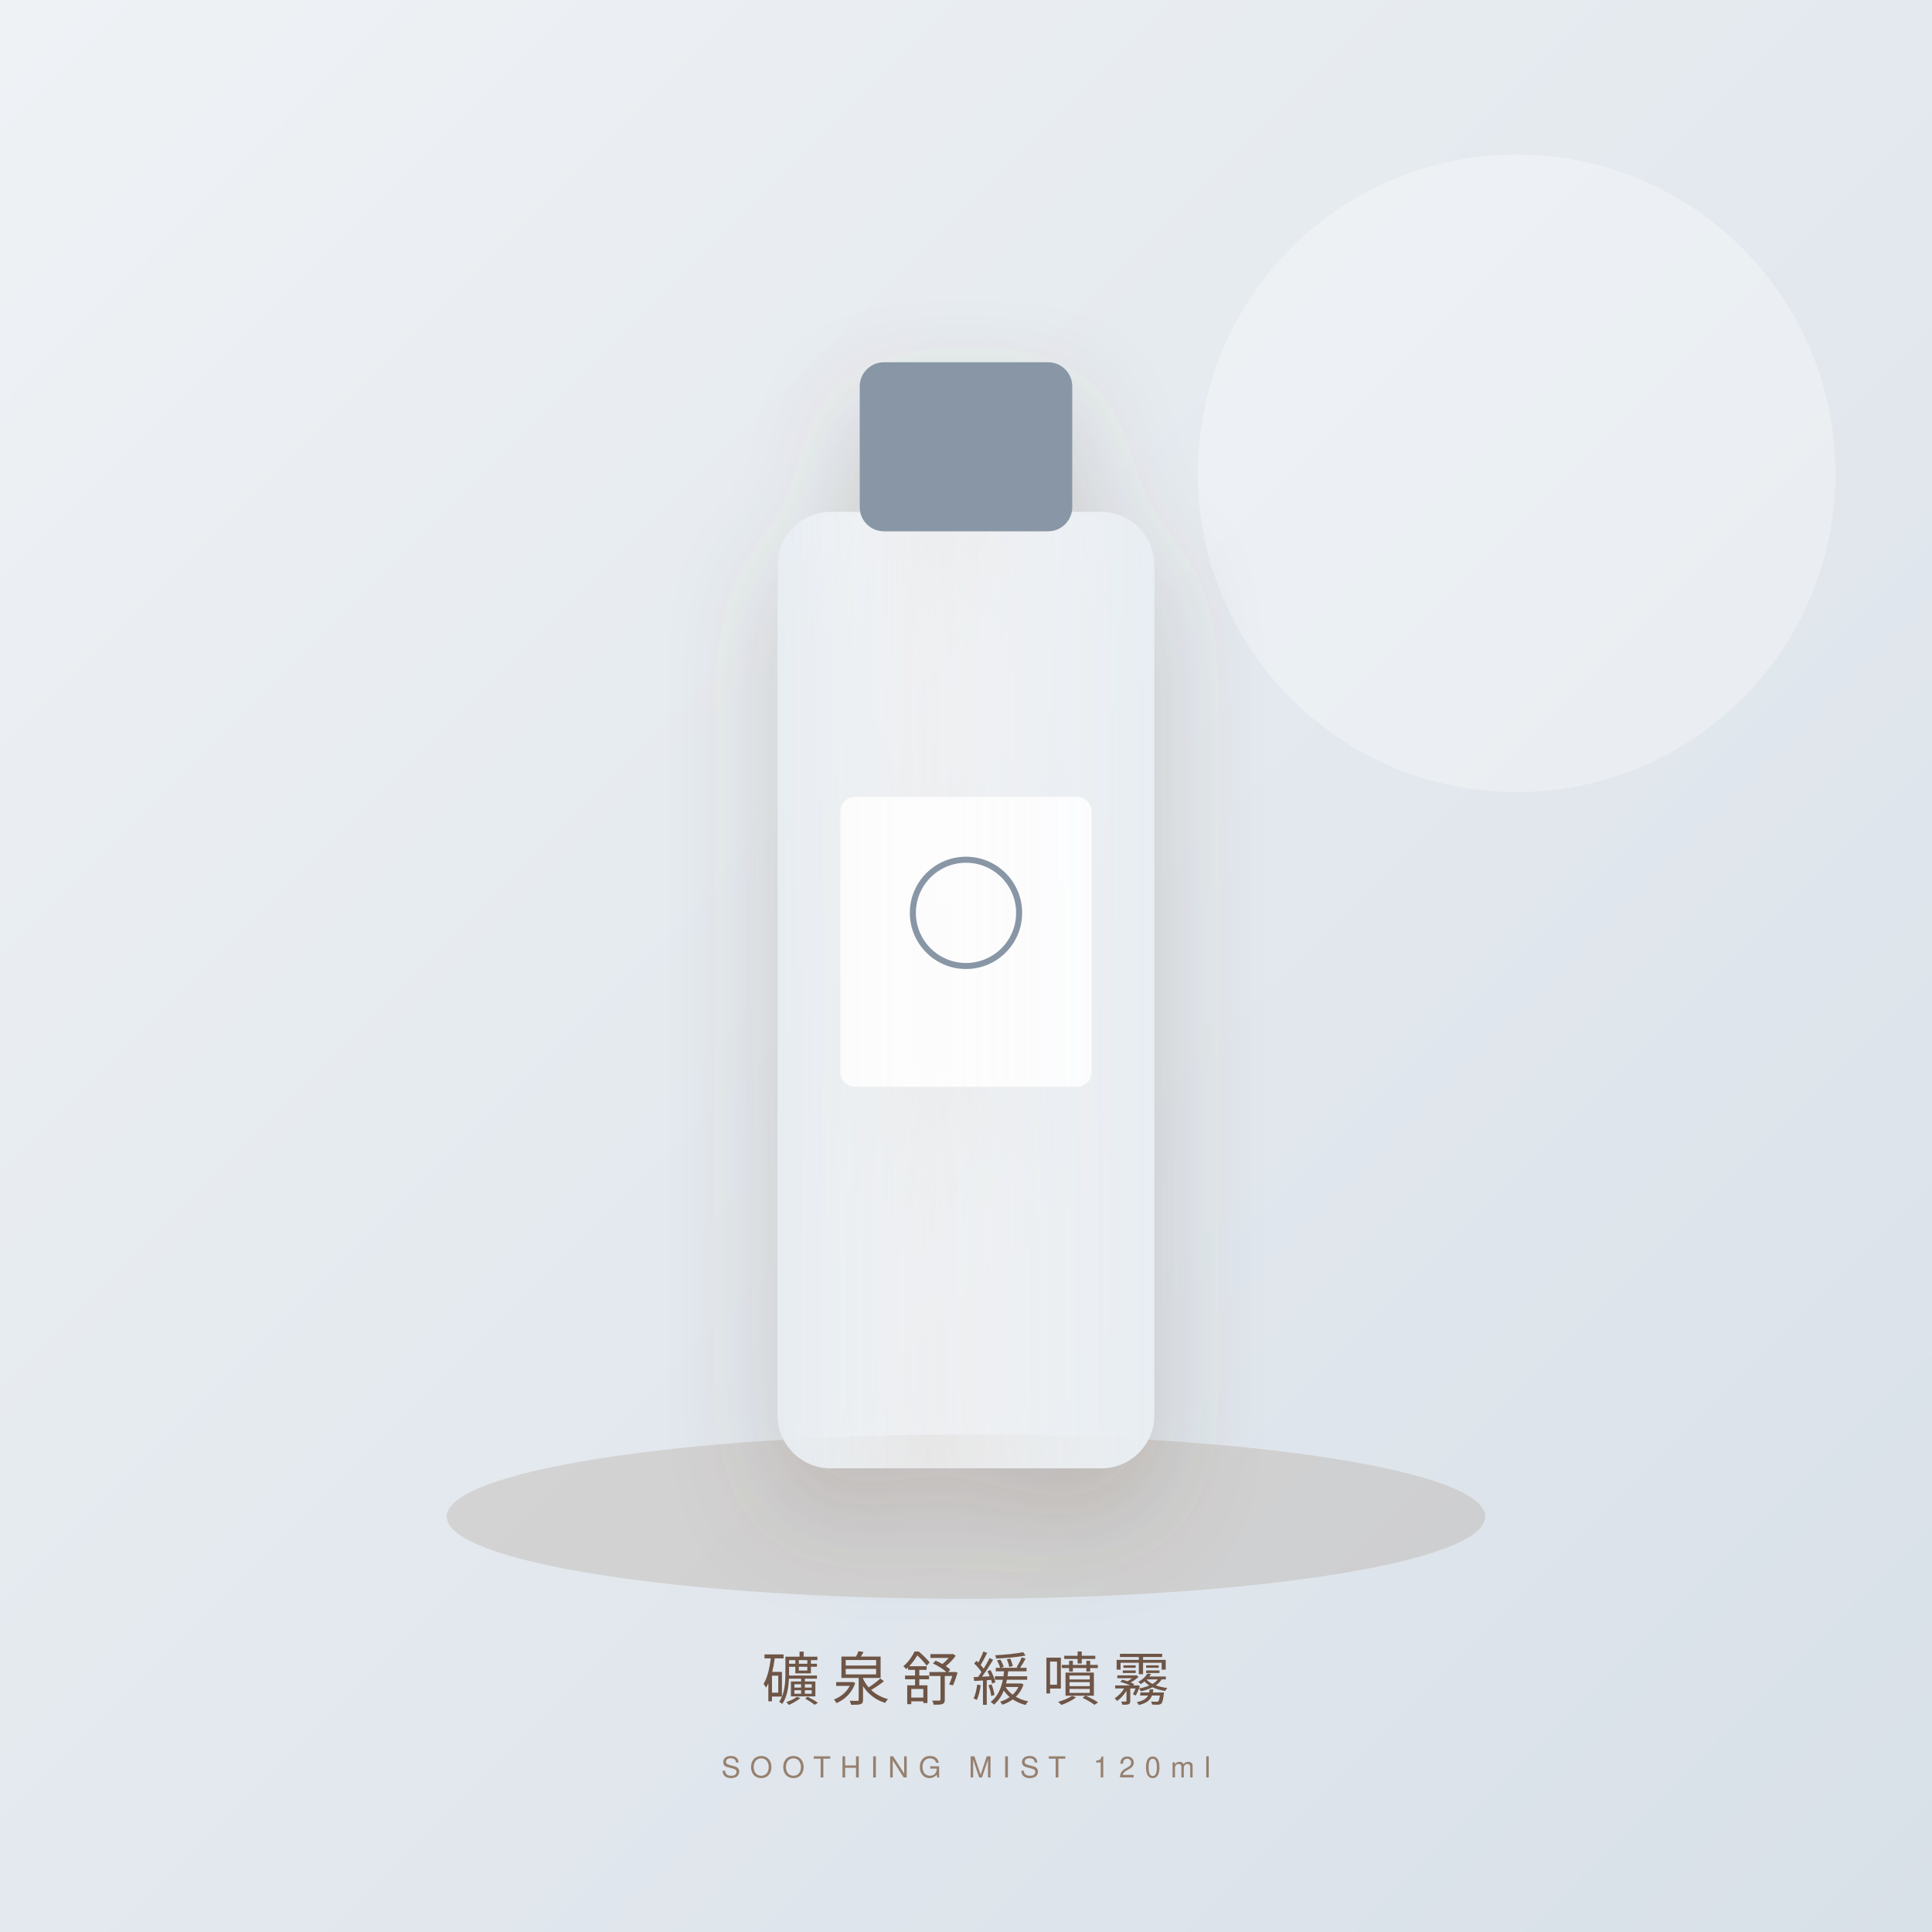
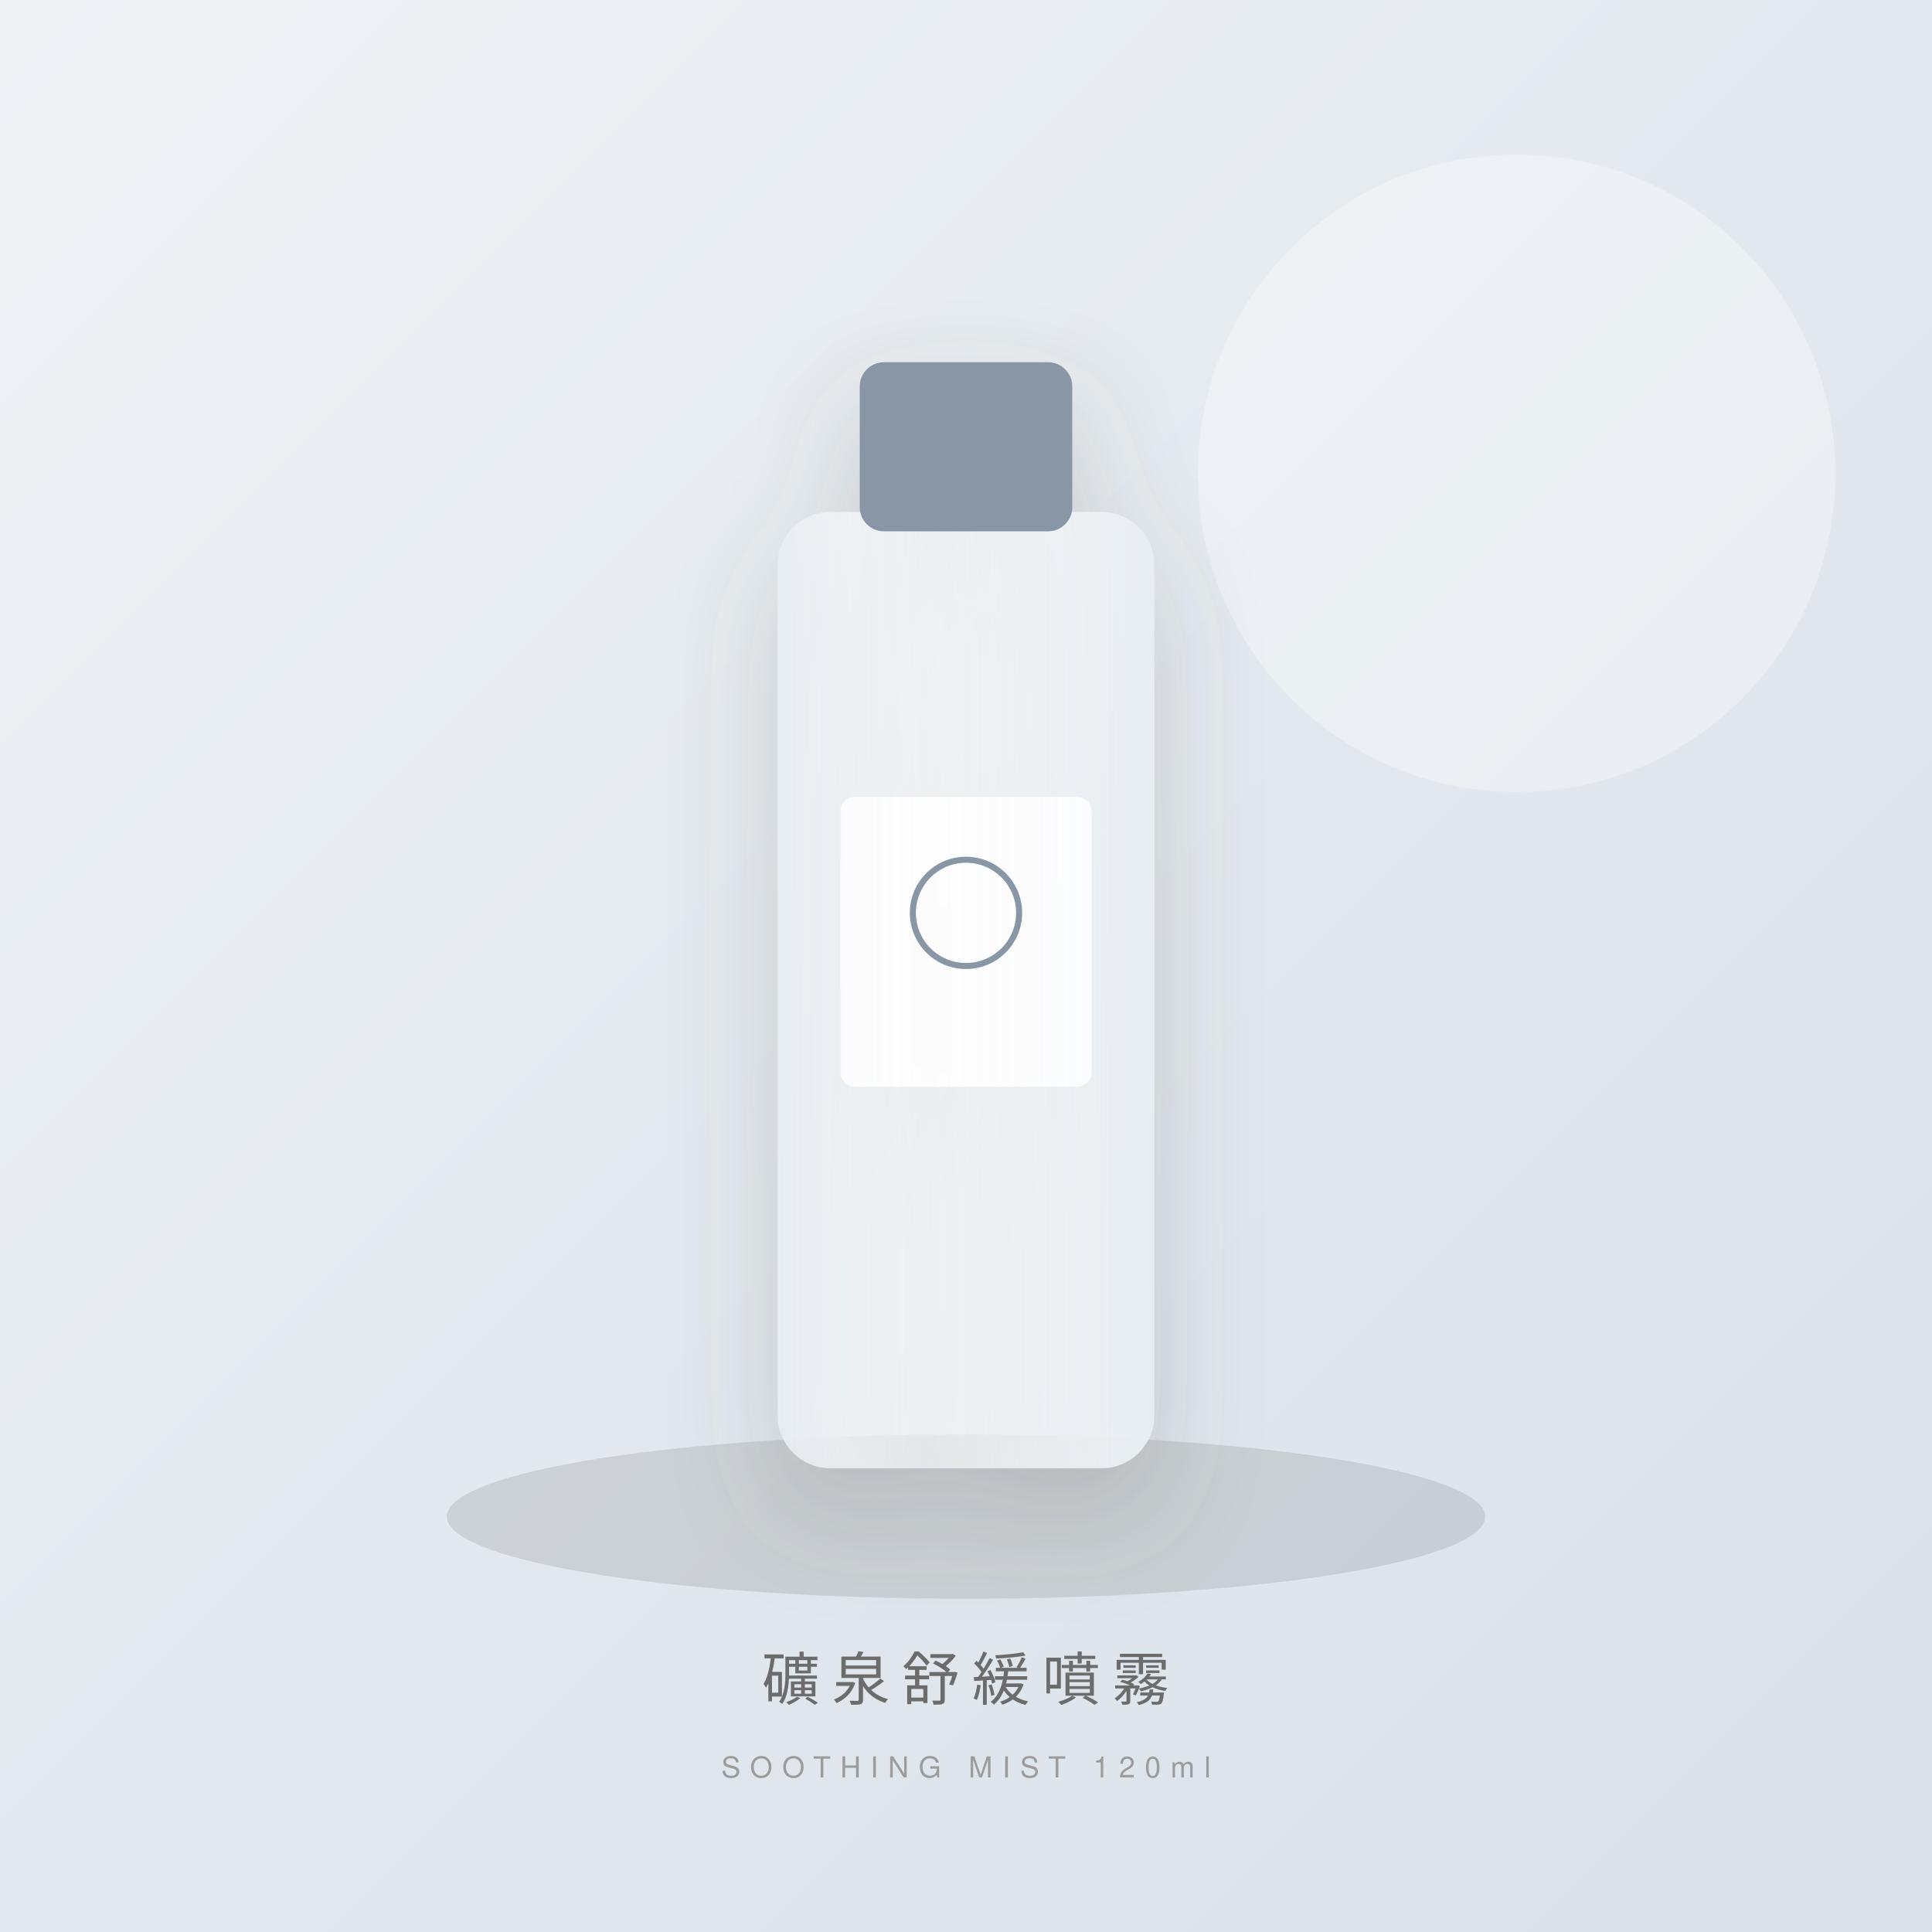
<svg xmlns="http://www.w3.org/2000/svg" viewBox="0 0 800 800" role="img" aria-label="礦泉舒緩噴霧">
  <defs>
    <linearGradient id="g" x1="0" y1="0" x2="1" y2="1">
      <stop offset="0" stop-color="#EFF2F5" />
      <stop offset="1" stop-color="#D8E0E8" />
    </linearGradient>
    <linearGradient id="b" x1="0" y1="0" x2="1" y2="0">
      <stop offset="0" stop-color="#E7EDF2" stop-opacity=".95" />
      <stop offset=".4" stop-color="#FFFFFF" stop-opacity=".55" />
      <stop offset="1" stop-color="#E7EDF2" />
    </linearGradient>
    <filter id="s" x="-30%" y="-30%" width="160%" height="160%">
-       <feDropShadow dx="0" dy="20" stdDeviation="22" flood-color="#6B5140" flood-opacity=".24" />
+       <feDropShadow dx="0" dy="20" stdDeviation="22" flood-color="#5A5651" flood-opacity=".24" />
    </filter>
  </defs>
  <rect width="800" height="800" fill="url(#g)" />
  <circle cx="628" cy="196" r="132" fill="#FFFFFF" opacity=".3" />
-   <ellipse cx="400" cy="628" rx="215" ry="34" fill="#8C6E58" opacity=".18" />
+   <ellipse cx="400" cy="628" rx="215" ry="34" fill="#6C6C6C" opacity=".18" />
  <g filter="url(#s)">
    <rect x="322" y="212" width="156" height="396" rx="22" fill="url(#b)" />
    <rect x="356" y="150" width="88" height="70" rx="10" fill="#8896A6" />
    <rect x="348" y="330" width="104" height="120" rx="6" fill="#FFFFFF" opacity=".85" />
    <circle cx="400" cy="378" r="22" fill="none" stroke="#8896A6" stroke-width="2.5" />
  </g>
-   <text x="400" y="704" font-family="Georgia,serif" font-size="24" letter-spacing="5" fill="#6E5546" text-anchor="middle">礦泉舒緩噴霧</text>
-   <text x="400" y="736" font-family="Helvetica,Arial,sans-serif" font-size="12" letter-spacing="4" fill="#96806F" text-anchor="middle">SOOTHING MIST 120ml</text>
+   <text x="400" y="704" font-family="Georgia,serif" font-size="24" letter-spacing="5" fill="#6C6C6C" text-anchor="middle">礦泉舒緩噴霧</text>
+   <text x="400" y="736" font-family="Helvetica,Arial,sans-serif" font-size="12" letter-spacing="4" fill="#9C9C9C" text-anchor="middle">SOOTHING MIST 120ml</text>
</svg>
